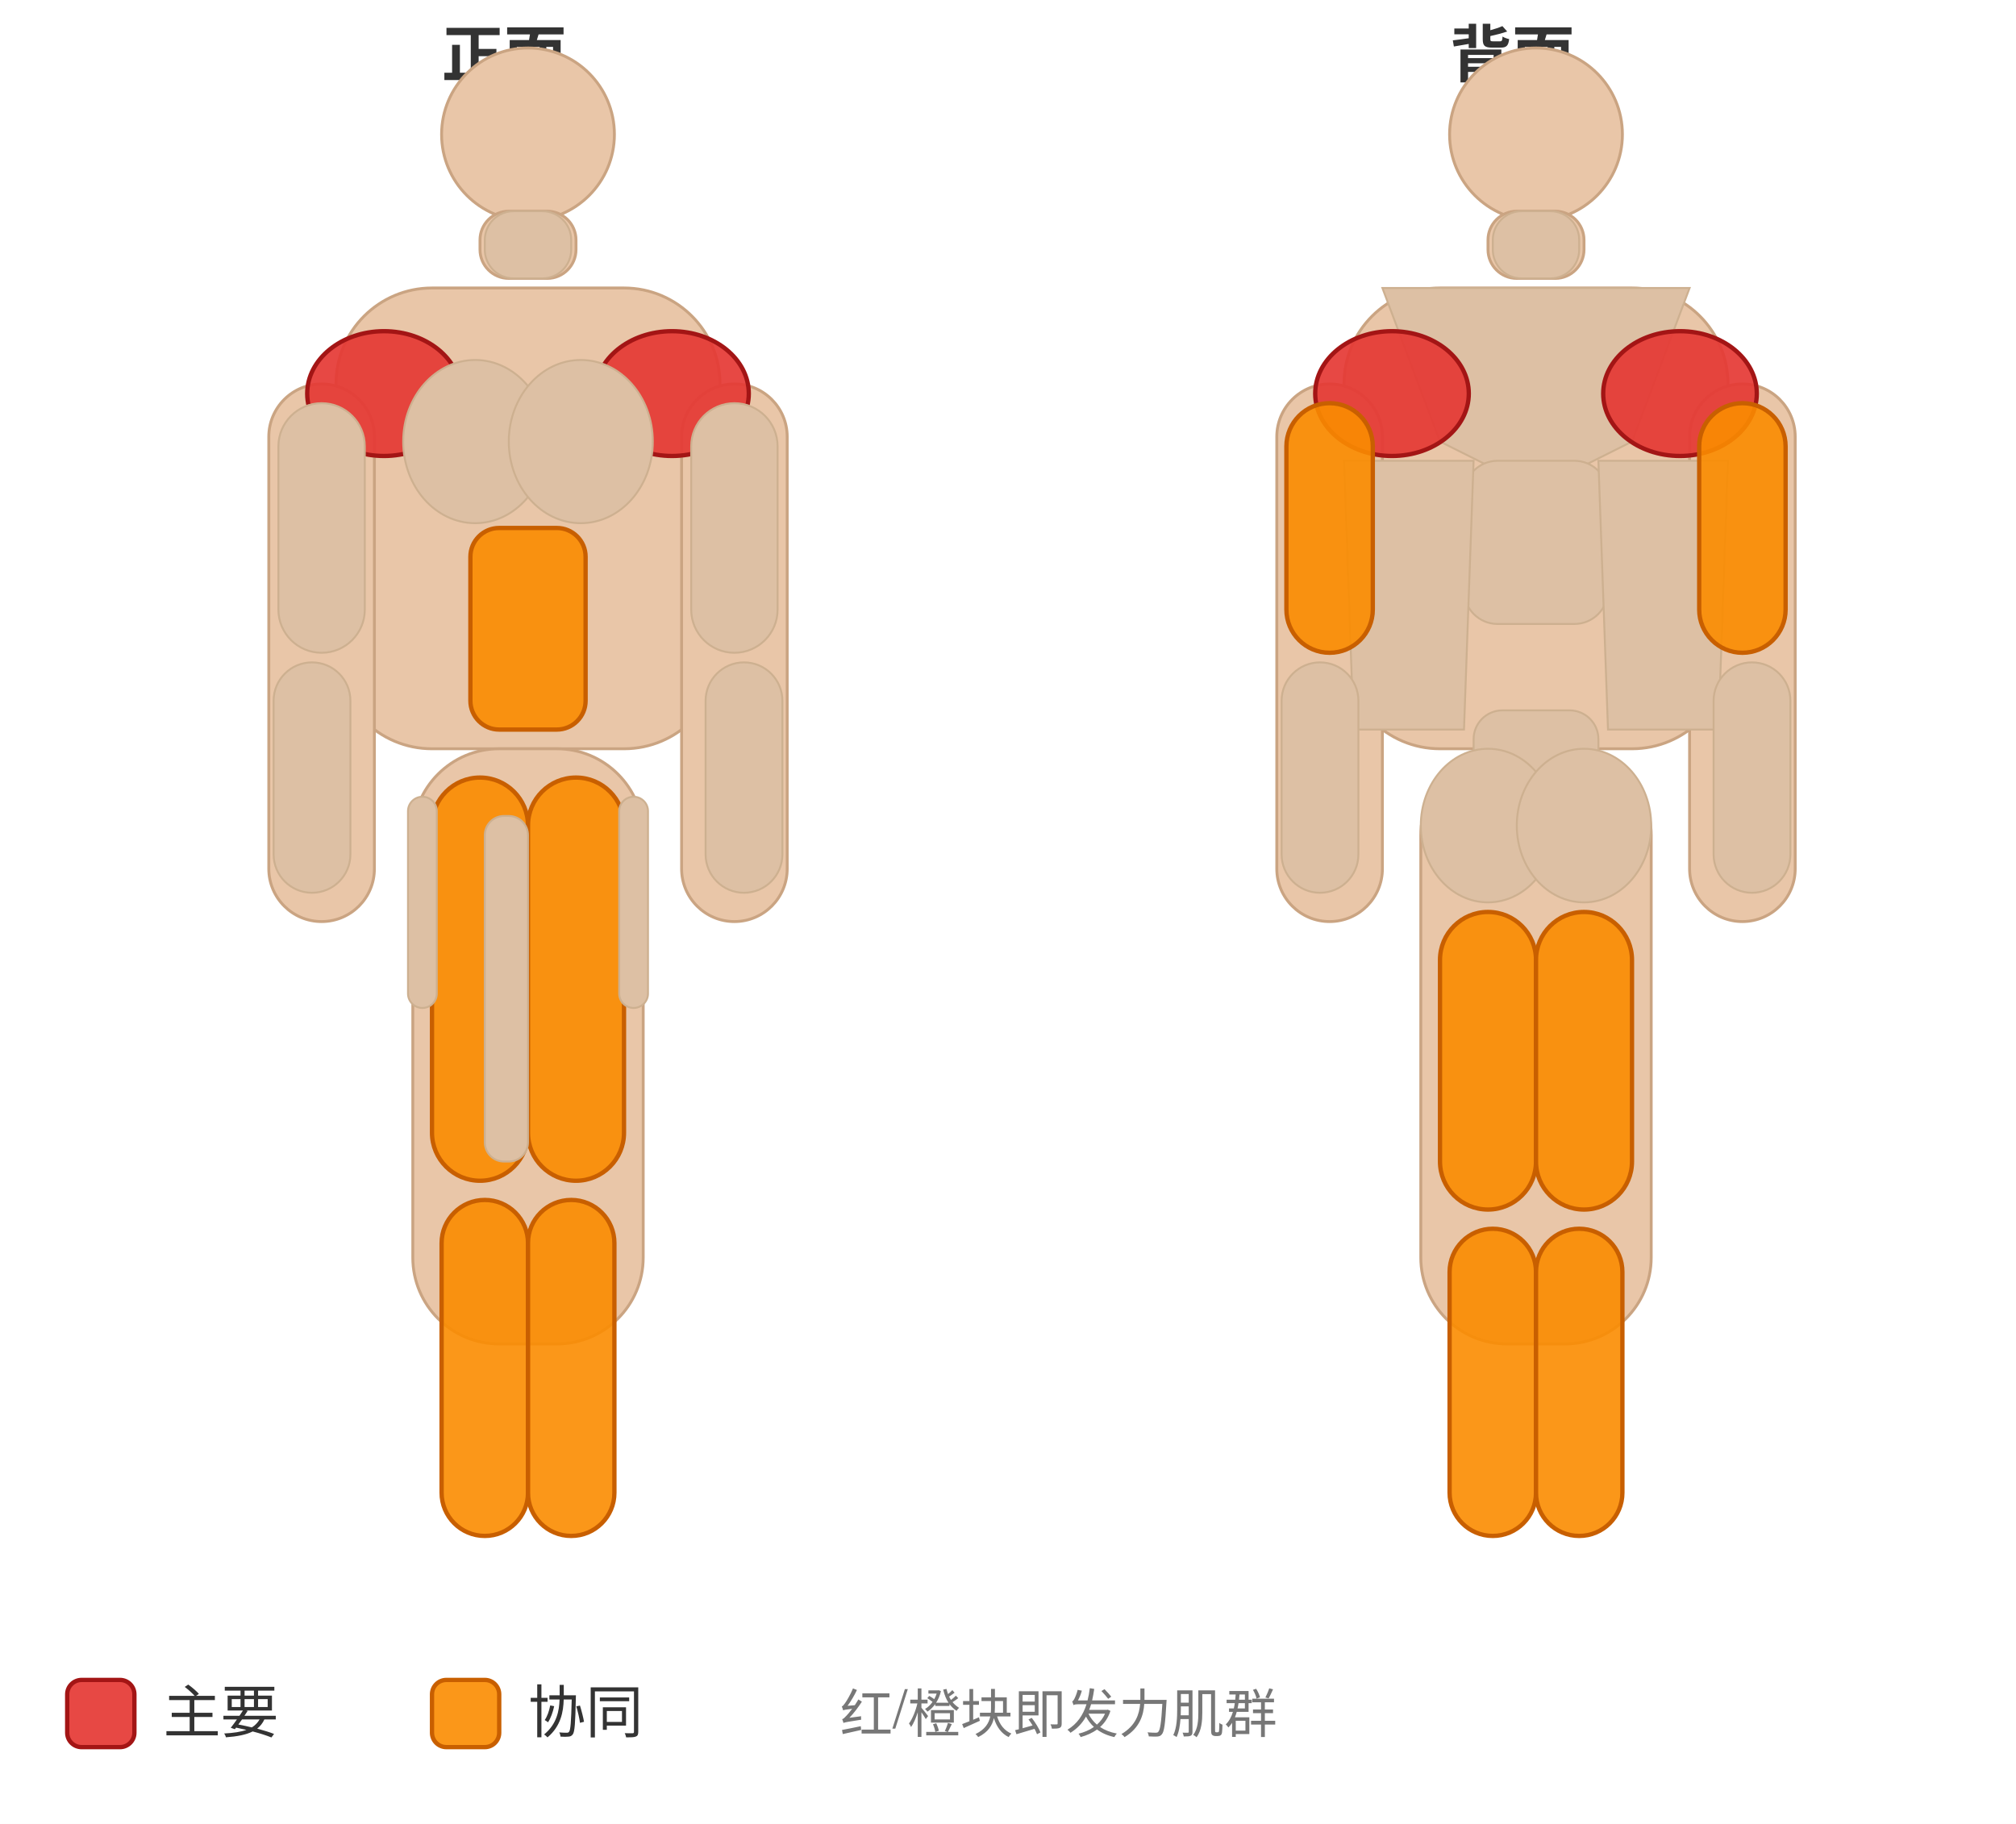
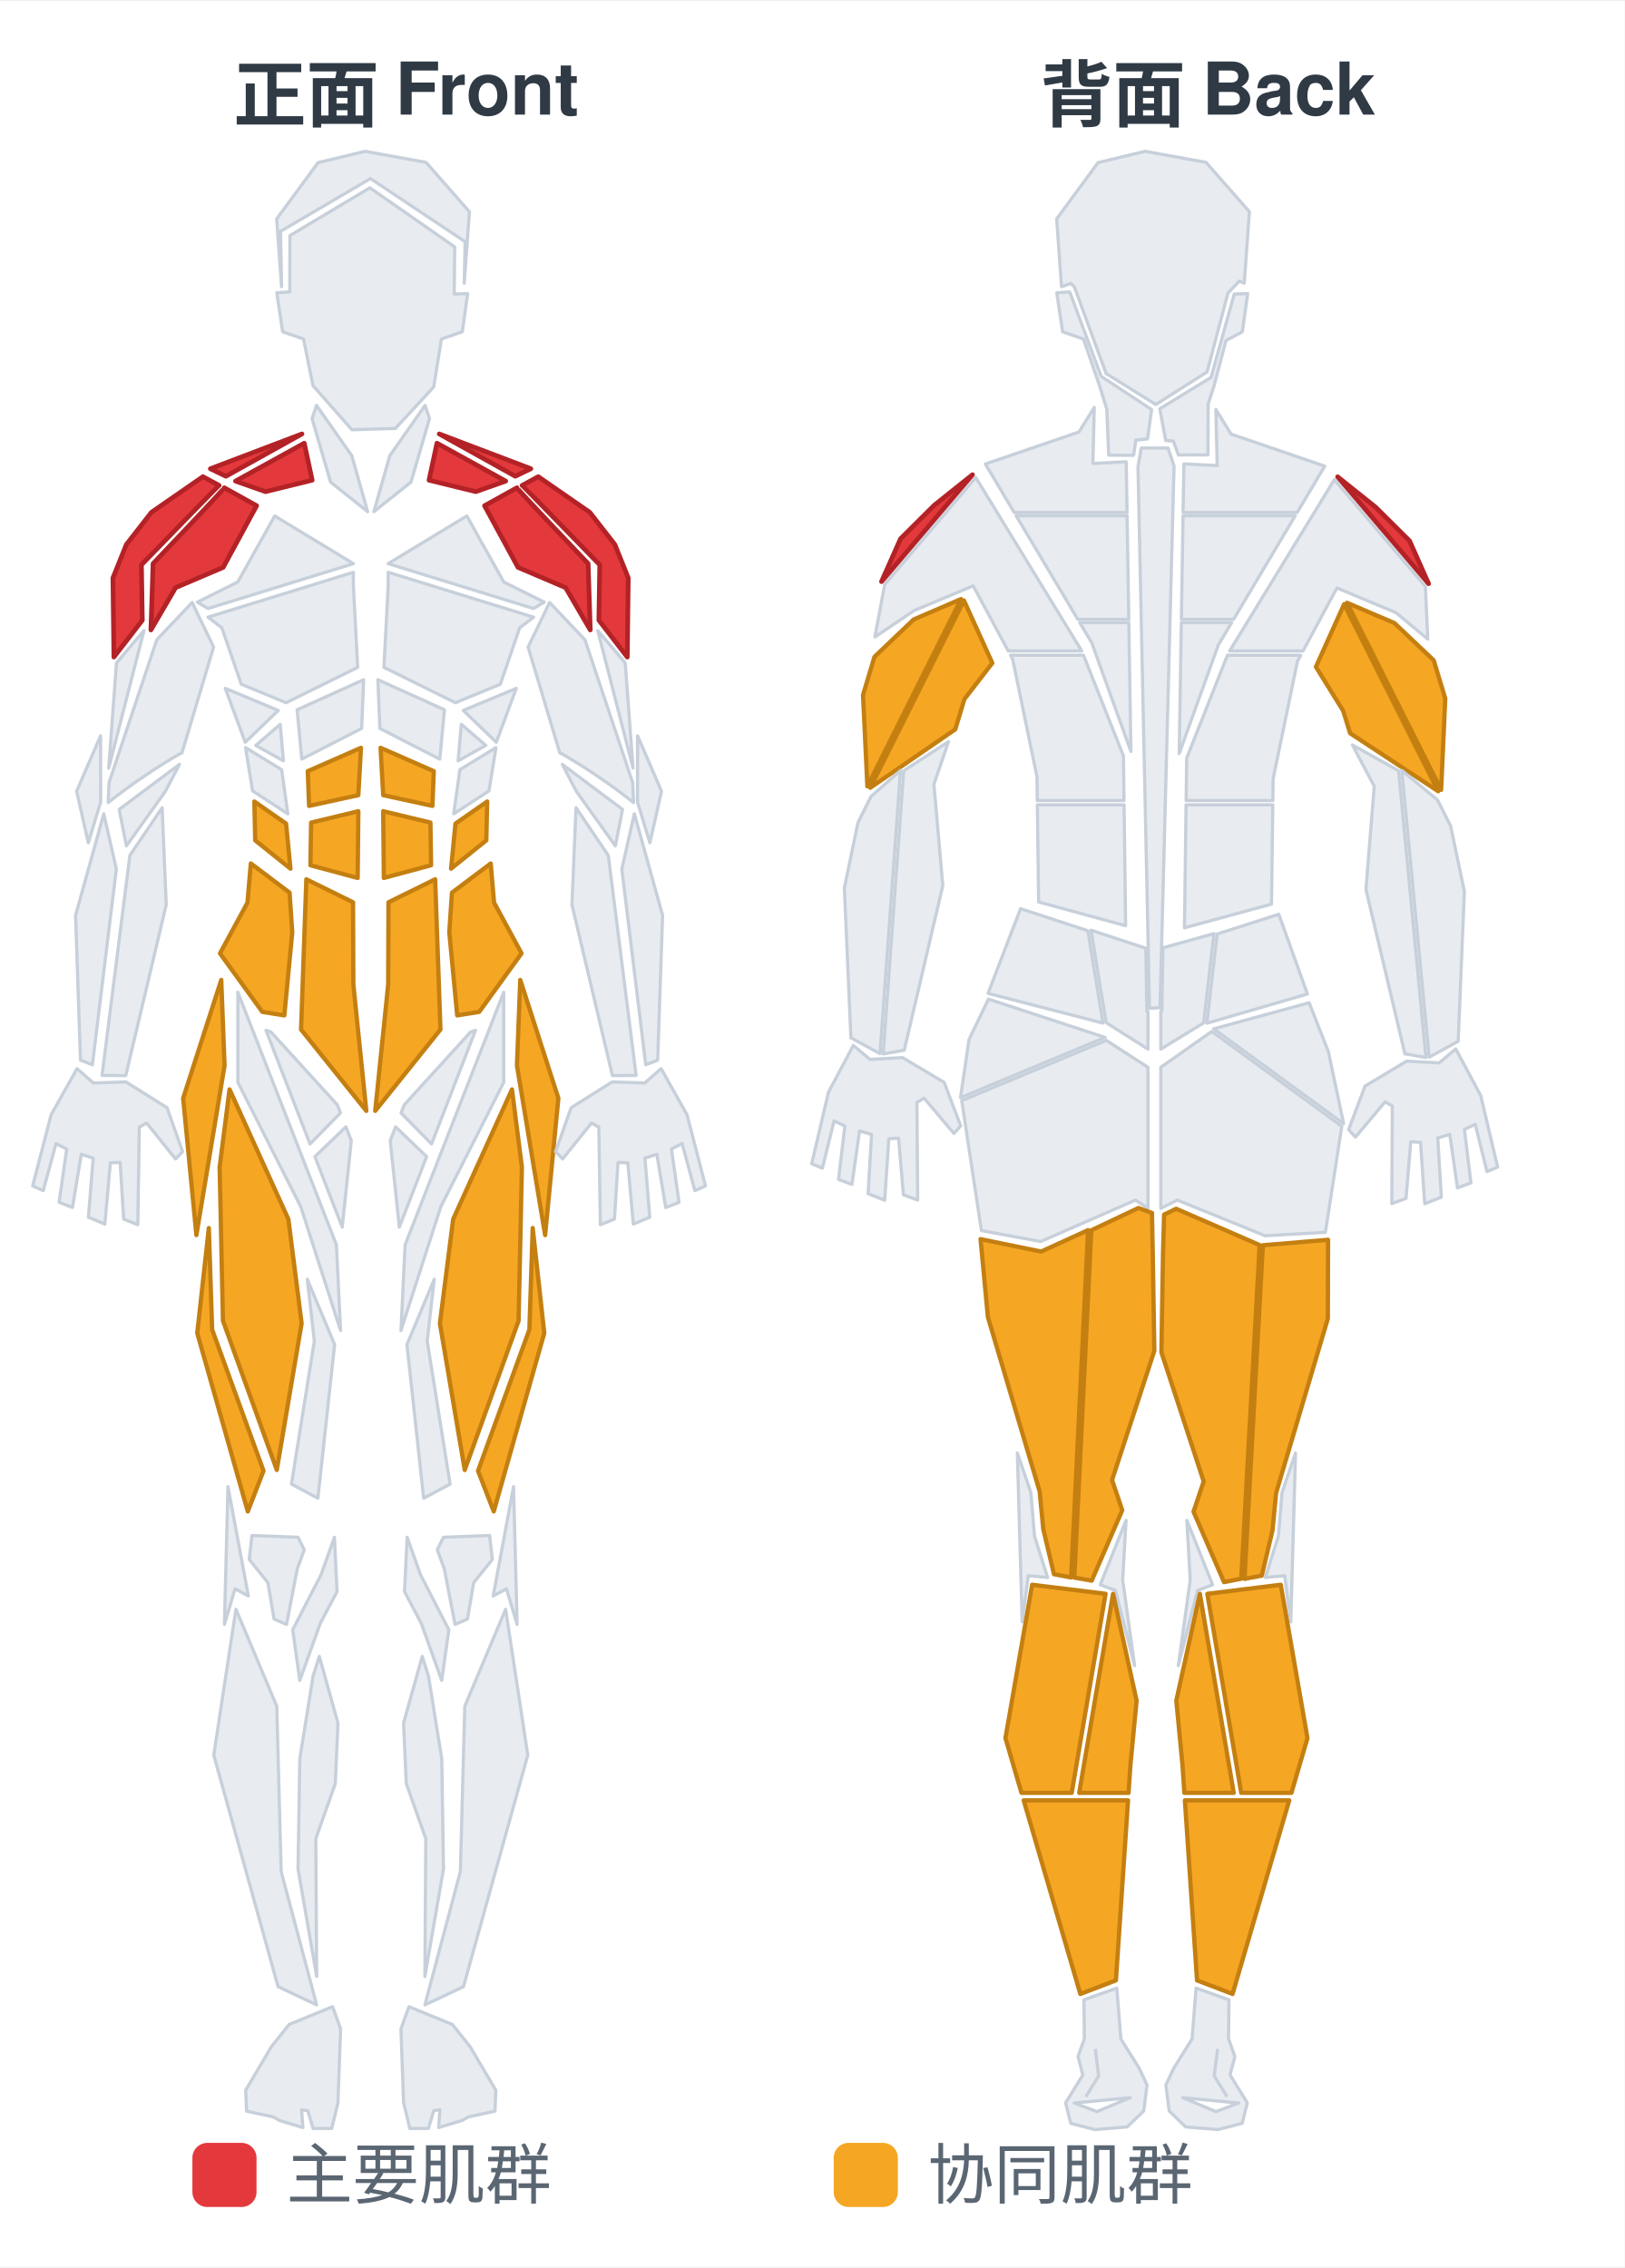
- <svg xmlns="http://www.w3.org/2000/svg" viewBox="0 0 420 380" width="420" height="380" font-family="-apple-system,Segoe UI,Helvetica,Arial,sans-serif">
-   <rect width="420" height="380" fill="#ffffff" />
-   <text x="105" y="16" font-size="13" font-weight="700" text-anchor="middle" fill="#333">正面</text>
-   <text x="315" y="16" font-size="13" font-weight="700" text-anchor="middle" fill="#333">背面</text>
-   <g transform="translate(10,0)">
-     <circle fill="#e9c6a8" stroke="#caa482" stroke-width="0.6" cx="100" cy="28" r="18" />
-     <rect fill="#e9c6a8" stroke="#caa482" stroke-width="0.6" x="90" y="44" width="20" height="14" rx="6" />
-     <rect fill="#e9c6a8" stroke="#caa482" stroke-width="0.6" x="60" y="60" width="80" height="96" rx="20" />
-     <rect fill="#e9c6a8" stroke="#caa482" stroke-width="0.6" x="46" y="80" width="22" height="112" rx="11" />
-     <rect fill="#e9c6a8" stroke="#caa482" stroke-width="0.6" x="132" y="80" width="22" height="112" rx="11" />
-     <rect fill="#e9c6a8" stroke="#caa482" stroke-width="0.6" x="76" y="156" width="48" height="124" rx="18" />
-     <rect fill="#ddc0a4" stroke="#cdb090" stroke-width="0.4" x="91" y="44" width="18" height="14" rx="6" />
-     <ellipse fill="#e53935" fill-opacity="0.92" stroke="#a31515" stroke-width="0.9" cx="70" cy="82" rx="16" ry="13" />
-     <ellipse fill="#e53935" fill-opacity="0.92" stroke="#a31515" stroke-width="0.9" cx="130" cy="82" rx="16" ry="13" />
-     <ellipse fill="#ddc0a4" stroke="#cdb090" stroke-width="0.4" cx="89" cy="92" rx="15" ry="17" />
-     <ellipse fill="#ddc0a4" stroke="#cdb090" stroke-width="0.4" cx="111" cy="92" rx="15" ry="17" />
-     <rect fill="#ddc0a4" stroke="#cdb090" stroke-width="0.4" x="48" y="84" width="18" height="52" rx="9" />
-     <rect fill="#ddc0a4" stroke="#cdb090" stroke-width="0.4" x="134" y="84" width="18" height="52" rx="9" />
-     <rect fill="#ddc0a4" stroke="#cdb090" stroke-width="0.4" x="47" y="138" width="16" height="48" rx="8" />
-     <rect fill="#ddc0a4" stroke="#cdb090" stroke-width="0.4" x="137" y="138" width="16" height="48" rx="8" />
-     <rect fill="#fb8c00" fill-opacity="0.9" stroke="#c85f00" stroke-width="0.9" x="88" y="110" width="24" height="42" rx="6" />
-     <rect fill="#fb8c00" fill-opacity="0.9" stroke="#c85f00" stroke-width="0.9" x="80" y="162" width="20" height="84" rx="10" />
-     <rect fill="#fb8c00" fill-opacity="0.9" stroke="#c85f00" stroke-width="0.9" x="100" y="162" width="20" height="84" rx="10" />
-     <rect fill="#ddc0a4" stroke="#cdb090" stroke-width="0.4" x="91" y="170" width="9" height="72" rx="4" />
-     <rect fill="#ddc0a4" stroke="#cdb090" stroke-width="0.4" x="75" y="166" width="6" height="44" rx="3" />
-     <rect fill="#ddc0a4" stroke="#cdb090" stroke-width="0.4" x="119" y="166" width="6" height="44" rx="3" />
-     <rect fill="#fb8c00" fill-opacity="0.9" stroke="#c85f00" stroke-width="0.9" x="82" y="250" width="18" height="70" rx="9" />
-     <rect fill="#fb8c00" fill-opacity="0.9" stroke="#c85f00" stroke-width="0.9" x="100" y="250" width="18" height="70" rx="9" />
+ <svg xmlns="http://www.w3.org/2000/svg" viewBox="0 0 76 106" width="260" height="363" role="img" font-family="-apple-system,BlinkMacSystemFont,Segoe UI,Helvetica,Arial,sans-serif">
+   <rect width="76" height="106" fill="#ffffff" />
+   <text x="19" y="5.6" font-size="3.4" font-weight="600" text-anchor="middle" fill="#2f3a45">正面 Front</text>
+   <text x="56.5" y="5.6" font-size="3.4" font-weight="600" text-anchor="middle" fill="#2f3a45">背面 Back</text>
+   <g transform="translate(1.5,7)">
+     <path d="m 11.672,6.359 -0.048,-2.591 4.206,-2.468 4.428,2.954 -0.041,1.944 0.242,-3.345 -2.031,-2.311 -2.845,-0.516 -2.204,0.529 -1.936,2.631 z" fill="#e8ecf1" stroke="#c7d0da" stroke-width="0.15" stroke-linejoin="round" />
+     <path d="m 19.749,6.703 0.02,-2.207 -3.967,-2.764 -3.741,2.236 -0.006,2.635 -0.607,0.04 0.274,1.824 0.976,0.339 0.442,2.18 1.822,2.066 2.035,-0.061 1.792,-1.944 0.36,-2.241 0.976,-0.339 0.252,-1.784 z" fill="#e8ecf1" stroke="#c7d0da" stroke-width="0.15" stroke-linejoin="round" />
+     <path d="m 13.305,11.911 1.65,2.352 0.744,2.622 -1.735,-1.384 -0.866,-2.971 z" fill="#e8ecf1" stroke="#c7d0da" stroke-width="0.15" stroke-linejoin="round" />
+     <path d="m 18.385,11.911 -1.65,2.352 -0.745,2.622 1.735,-1.384 0.866,-2.971 z" fill="#e8ecf1" stroke="#c7d0da" stroke-width="0.15" stroke-linejoin="round" />
+     <path d="m 19.048,13.248 3.557,1.979 0.727,-0.351 z m -0.107,0.433 -0.371,1.731 2.185,0.536 1.401,-0.494 z" fill="#e4393c" stroke="#b32226" stroke-width="0.22" stroke-linejoin="round" />
+     <path d="m 22.922,15.657 0.758,-0.41 2.408,1.668 1.174,1.507 0.627,1.563 -0.046,3.702 -1.328,-1.722 0.041,-2.594 -0.488,-0.5 c 0,0 -3.098,-3.191 -3.144,-3.214 z m -0.241,0.109 c -0.001,0.052 3.33,3.547 3.33,3.547 l 0.101,3.104 -1.154,-1.978 -2.225,-0.948 -1.566,-2.885 z" fill="#e4393c" stroke="#b32226" stroke-width="0.22" stroke-linejoin="round" />
+     <path d="m 12.625,13.248 -3.557,1.979 -0.727,-0.351 z m 0.107,0.433 0.371,1.731 -2.185,0.536 -1.401,-0.494 z" fill="#e4393c" stroke="#b32226" stroke-width="0.22" stroke-linejoin="round" />
+     <path d="m 8.75,15.657 -0.758,-0.41 -2.408,1.668 -1.174,1.507 -0.627,1.563 0.046,3.702 1.328,-1.722 -0.041,-2.594 0.488,-0.5 c 0,0 3.098,-3.191 3.144,-3.214 z m 0.241,0.109 c 0.002,0.052 -3.33,3.547 -3.33,3.547 l -0.101,3.104 1.154,-1.978 2.225,-0.948 1.566,-2.885 z" fill="#e4393c" stroke="#b32226" stroke-width="0.22" stroke-linejoin="round" />
+     <path d="m 27.622,30.815 -0.338,1.705 -1.819,-2.544 -0.663,-1.269 z m -2.853,-2.61 c -0.026,-0.014 -0.054,-0.025 -0.082,-0.032 l -1.483,-4.955 1.005,-2.084 1.655,1.745 2.23,6.677 0.042,0.937 c -1.065,-0.842 -2.19,-1.607 -3.364,-2.288 z m 1.694,-5.757 1.649,6.434 -0.365,-4.923 z" fill="#e8ecf1" stroke="#c7d0da" stroke-width="0.15" stroke-linejoin="round" />
+     <path d="m 26.955,32.969 1.301,10.289 -1.108,0.01 -1.894,-7.996 0.192,-4.537 z m 1.22,-1.95 -0.587,2.586 1.119,9.156 0.558,-0.217 0.23,-6.77 z" fill="#e8ecf1" stroke="#c7d0da" stroke-width="0.15" stroke-linejoin="round" />
+     <path d="m 4.075,30.815 0.338,1.705 1.819,-2.544 0.663,-1.269 z m 2.853,-2.61 c 0.026,-0.014 0.054,-0.025 0.082,-0.032 l 1.483,-4.955 -1.005,-2.084 -1.655,1.745 -2.23,6.677 -0.042,0.937 c 1.065,-0.842 2.19,-1.607 3.364,-2.288 z m -1.694,-5.757 -1.649,6.434 0.365,-4.923 z" fill="#e8ecf1" stroke="#c7d0da" stroke-width="0.15" stroke-linejoin="round" />
+     <path d="m 4.575,32.969 -1.301,10.289 1.108,0.01 1.894,-7.996 -0.192,-4.537 z m -1.22,-1.95 0.587,2.586 -1.119,9.156 -0.558,-0.217 -0.23,-6.77 z" fill="#e8ecf1" stroke="#c7d0da" stroke-width="0.15" stroke-linejoin="round" />
+     <path d="m 20.337,17.085 1.729,3.091 1.890,0.94 -0.5,0.3 -6.8, -2.1 z" fill="#e8ecf1" stroke="#c7d0da" stroke-width="0.15" stroke-linejoin="round" />
+     <path d="m 16.66,19.72 6.8,2.1 -0.65,0.5 -0.906,2.638 -2.1,0.865 -3.345,-1.655 0.2,-3.8 z" fill="#e8ecf1" stroke="#c7d0da" stroke-width="0.15" stroke-linejoin="round" />
+     <path d="m 11.351,17.085 -1.729,3.091 -1.890,0.94 0.5,0.3 6.8,-2.1 z" fill="#e8ecf1" stroke="#c7d0da" stroke-width="0.15" stroke-linejoin="round" />
+     <path d="m 15.03,19.72 -6.8,2.1 0.65,0.5 0.906,2.638 2.1,0.865 3.346,-1.655 -0.2,-3.8 z" fill="#e8ecf1" stroke="#c7d0da" stroke-width="0.15" stroke-linejoin="round" />
+     <path d="m 19.642,34.708 1.813,-1.365 0.157,1.833 1.286,2.373 -1.98,2.737 -1.031,0.166 -0.37,-3.888 z" fill="#f5a623" stroke="#c47f11" stroke-width="0.2" stroke-linejoin="round" />
+     <path d="M 19.289,26.152 l -3.112 -1.406 0.094 2.28 2.801 1.436 z M 21.224,27.820 l -1.294 0.721 0.15 -1.709 z M 20.171,26.183 l 2.48 -1.032 -0.934 2.521 z M 21.702,27.921 l -1.69 1.034 -0.289 2.068 1.65 -1.075 z" fill="#e8ecf1" stroke="#c7d0da" stroke-width="0.15" stroke-linejoin="round" />
+     <path d="M 18.791,29.025 l -0.062 1.624 -2.303 -0.5 -0.124 -2.217 z M 18.635,31.429 l 0.031 1.998 -2.21 0.594 -0.031 -3.123 z M 21.290,30.444 l -1.484 1.034 -0.206 2.109 1.649 -1.324 z" fill="#f5a623" stroke="#c47f11" stroke-width="0.2" stroke-linejoin="round" />
+     <path d="m 12.046,34.708 -1.813,-1.365 -0.157,1.833 -1.286,2.374 1.98,2.736 1.031,0.166 0.371,-3.887 z" fill="#f5a623" stroke="#c47f11" stroke-width="0.2" stroke-linejoin="round" />
+     <path d="m 15.636,44.92 -0.606,-5.912 -0.015,-3.849 -2.185,-1.075 -0.247,7.03 z" fill="#f5a623" stroke="#c47f11" stroke-width="0.2" stroke-linejoin="round" />
+     <path d="m 16.052,44.919 0.606,-5.912 0.015,-3.849 2.184,-1.075 0.247,7.03 z" fill="#f5a623" stroke="#c47f11" stroke-width="0.2" stroke-linejoin="round" />
+     <path d="m 12.399,26.152 3.112,-1.406 -0.094,2.28 -2.801,1.436 z m -1.935,1.669 1.294,0.721 -0.15,-1.709 z m 1.053,-1.637 -2.479,-1.033 0.934,2.521 z m -1.532,1.737 1.69,1.034 0.289,2.067 -1.649,-1.075 z" fill="#e8ecf1" stroke="#c7d0da" stroke-width="0.15" stroke-linejoin="round" />
+     <path d="M 12.897,29.025 l 0.062 1.624 2.303 -0.5 0.124 -2.217 z M 13.053,31.430 l -0.031 1.998 2.21 0.594 0.031 -3.123 z M 10.398,30.445 l 1.484 1.034 0.206 2.109 -1.65 -1.324 z" fill="#f5a623" stroke="#c47f11" stroke-width="0.2" stroke-linejoin="round" />
+     <path d="m 14.404,45.04 0.022,-0.028 -0.149,-0.379 -3.102,-3.404 -0.233,-0.083 2.059,5.32 z m -1.173,2.018 1.277,3.299 0.426,-4.049 -0.252,-0.643 z" fill="#e8ecf1" stroke="#c7d0da" stroke-width="0.15" stroke-linejoin="round" />
+     <path d="m 17.284,45.04 -0.022,-0.028 0.149,-0.379 3.102,-3.404 0.232,-0.083 -2.058,5.32 z m 1.173,2.018 -1.277,3.299 -0.426,-4.048 0.252,-0.643 z" fill="#e8ecf1" stroke="#c7d0da" stroke-width="0.15" stroke-linejoin="round" />
+     <path d="m 23.419,50.399 -0.155,4.751 -2.403,6.609 0.736,1.9 2.364,-8.344 z m -0.582,-11.608 -0.155,4.007 1.318,7.932 0.62,-6.403 z m -0.387,5.123 -2.752,6.073 -0.62,4.874 1.162,6.858 2.519,-6.981 0.155,-7.188 z" fill="#f5a623" stroke="#c47f11" stroke-width="0.2" stroke-linejoin="round" />
+     <path d="m 22.063,39.37 v 4.214 l -2.946,5.825 -1.86,5.783 0.194,-4.007 z m -3.249,13.426 -0.065,0.155 -1.213,2.902 0.783,7.188 1.236,-0.661 -1.071,-6.693 z" fill="#e8ecf1" stroke="#c7d0da" stroke-width="0.15" stroke-linejoin="round" />
+     <path d="m 17.256,87.868 0.124,3.452 0.29,1.206 h 0.871 l 0.249,-0.832 0.291,-0.042 -0.062,0.832 1.099,-0.333 0.291,-0.166 1.244,-0.27 0.042,-0.977 -1.203,-2.037 -0.83,-1.04 -2.033,-0.832 z" fill="#e8ecf1" stroke="#c7d0da" stroke-width="0.15" stroke-linejoin="round" />
+     <path d="m 18.251,70.441 0.291,0.915 0.622,3.868 0.083,5.157 -0.871,5.033 0.041,-6.447 -0.912,-2.578 -0.126,-2.828 z m 1.992,2.329 -0.208,7.736 -1.659,6.239 1.805,-0.853 3.008,-10.836 -1.037,-6.821 z" fill="#e8ecf1" stroke="#c7d0da" stroke-width="0.15" stroke-linejoin="round" />
+     <path d="m 21.405,64.784 0.124,1.123 -0.871,1.082 -0.291,1.706 -0.581,0.249 -0.498,-2.579 -0.332,-0.915 0.291,-0.582 z m -3.859,0.083 0.622,1.747 1.327,2.579 -0.332,2.371 -0.954,-2.662 -0.787,-1.497 z m 4.978,-2.37 -0.954,5.116 0.622,-0.333 0.498,1.664 z" fill="#e8ecf1" stroke="#c7d0da" stroke-width="0.15" stroke-linejoin="round" />
+     <path d="m 8.269,50.399 0.155,4.751 2.403,6.61 -0.736,1.9 -2.364,-8.344 z m 0.581,-11.608 0.155,4.007 -1.318,7.932 -0.62,-6.403 z m 0.388,5.122 2.752,6.072 0.62,4.874 -1.162,6.858 -2.519,-6.982 -0.155,-7.188 z" fill="#f5a623" stroke="#c47f11" stroke-width="0.2" stroke-linejoin="round" />
+     <path d="m 9.626,39.369 v 4.214 l 2.945,5.825 1.86,5.783 -0.194,-4.007 z m 3.249,13.426 0.065,0.155 1.213,2.902 -0.783,7.188 -1.236,-0.661 1.071,-6.693 z" fill="#e8ecf1" stroke="#c7d0da" stroke-width="0.15" stroke-linejoin="round" />
+     <path d="m 14.433,87.868 -0.124,3.452 -0.291,1.206 h -0.871 l -0.249,-0.832 -0.291,-0.042 0.062,0.832 -1.099,-0.333 -0.291,-0.166 -1.245,-0.27 -0.041,-0.977 1.203,-2.038 0.83,-1.04 2.033,-0.832 z" fill="#e8ecf1" stroke="#c7d0da" stroke-width="0.15" stroke-linejoin="round" />
+     <path d="m 13.438,70.441 -0.291,0.915 -0.622,3.868 -0.083,5.157 0.872,5.033 -0.042,-6.447 0.913,-2.578 0.124,-2.828 z m -1.992,2.329 0.207,7.736 1.66,6.239 -1.805,-0.853 -3.008,-10.836 1.037,-6.821 z" fill="#e8ecf1" stroke="#c7d0da" stroke-width="0.15" stroke-linejoin="round" />
+     <path d="m 10.284,64.784 -0.124,1.123 0.871,1.082 0.291,1.706 0.581,0.249 0.498,-2.579 0.332,-0.915 -0.291,-0.582 z m 3.859,0.083 -0.622,1.747 -1.328,2.579 0.332,2.371 0.954,-2.662 0.788,-1.496 z m -4.979,-2.371 0.954,5.116 -0.622,-0.333 -0.498,1.664 z" fill="#e8ecf1" stroke="#c7d0da" stroke-width="0.15" stroke-linejoin="round" />
+     <path d="m 3.205,27.37 0.005,3.094 -0.58,1.912 -0.545,-2.412 z" fill="#e8ecf1" stroke="#c7d0da" stroke-width="0.15" stroke-linejoin="round" />
+     <path d="m 4.39,43.563 -1.52,0.051 -0.766,-0.671 -1.213,2.158 -0.862,3.329 0.494,0.221 0.598,-2.202 0.5,0.254 -0.356,2.494 0.624,0.243 0.414,-2.492 0.558,0.179 -0.226,2.766 0.769,0.323 0.258,-2.868 0.458,-0.018 0.166,2.652 0.66,0.263 0.071,-4.566 0.342,-0.194 1.353,1.684 0.328,-0.344 -0.726,-2.055 z" fill="#e8ecf1" stroke="#c7d0da" stroke-width="0.15" stroke-linejoin="round" />
+     <path d="m 28.325,27.37 -0.005,3.094 0.58,1.912 0.545,-2.412 z" fill="#e8ecf1" stroke="#c7d0da" stroke-width="0.15" stroke-linejoin="round" />
+     <path d="m 27.14,43.563 1.52,0.051 0.766,-0.671 1.213,2.158 0.862,3.329 -0.494,0.221 -0.598,-2.202 -0.5,0.254 0.356,2.494 -0.624,0.243 -0.414,-2.492 -0.558,0.179 0.226,2.766 -0.769,0.323 -0.258,-2.868 -0.458,-0.018 -0.166,2.652 -0.66,0.263 -0.071,-4.566 -0.342,-0.194 -1.353,1.684 -0.328,-0.344 0.726,-2.055 z" fill="#e8ecf1" stroke="#c7d0da" stroke-width="0.15" stroke-linejoin="round" />
+     <path d="m 48.157,6.359 0.442,-0.15 0.161,0.164 1.482,4.048 2.324,1.451 2.4,-1.524 0.976,-3.69 0.528,-0.559 0.234,0.098 0.242,-3.345 -2.031,-2.311 -2.845,-0.516 -2.204,0.529 -1.936,2.631 z" fill="#e8ecf1" stroke="#c7d0da" stroke-width="0.15" stroke-linejoin="round" />
+     <path d="m 52.37,12.105 -2.358,-1.55 -1.471,-3.951 -0.607,0.04 0.274,1.824 0.976,0.339 0.761,2.216 0.33,1.068 0.089,2.149 1.164,0.008 0.106,-0.708 0.547,-0.061 z m 1.018,1.476 0.238,0.65 1.381,-0.004 0.01,-2.388 0.26,-0.791 0.572,-2.17 0.764,-0.41 0.252,-1.784 -0.629,0.019 -1.085,3.9 -2.397,1.467 0.277,1.485 z" fill="#e8ecf1" stroke="#c7d0da" stroke-width="0.15" stroke-linejoin="round" />
+     <path d="M 49.625,14.629 L 49.688,12.005 L 48.974,13.157 L 44.594,14.654 L 45.945,16.925 L 51.222,16.925 L 51.183,14.550 Z" fill="#e8ecf1" stroke="#c7d0da" stroke-width="0.15" stroke-linejoin="round" />
+     <path d="M 46.034,17.075 L 48.920,21.925 L 51.303,21.925 L 51.224,17.075 Z" fill="#e8ecf1" stroke="#c7d0da" stroke-width="0.15" stroke-linejoin="round" />
+     <path d="M 49.009,22.075 L 49.572,23.022 L 51.403,28.104 L 51.305,22.075 Z" fill="#e8ecf1" stroke="#c7d0da" stroke-width="0.15" stroke-linejoin="round" />
+     <path d="M 55.439,14.729 L 55.376,12.104 L 56.090,13.256 L 60.470,14.754 L 59.179,16.925 L 53.844,16.925 L 53.881,14.649 Z" fill="#e8ecf1" stroke="#c7d0da" stroke-width="0.15" stroke-linejoin="round" />
+     <path d="M 59.089,17.075 L 56.204,21.925 L 53.763,21.925 L 53.842,17.075 Z" fill="#e8ecf1" stroke="#c7d0da" stroke-width="0.15" stroke-linejoin="round" />
+     <path d="M 56.114,22.075 L 55.492,23.121 L 53.661,28.203 L 53.761,22.075 Z" fill="#e8ecf1" stroke="#c7d0da" stroke-width="0.15" stroke-linejoin="round" />
+     <path d="M 44.144,15.285 L 39.888,20.286 L 39.426,22.749 L 41.263,21.510 L 44.025,20.355 L 45.663,23.400 L 49.103,23.400 Z" fill="#e8ecf1" stroke="#c7d0da" stroke-width="0.15" stroke-linejoin="round" />
+     <path d="M 42.201,16.586 L 40.626,18.152 L 39.736,20.156 L 43.992,15.155 Z" fill="#e4393c" stroke="#b32226" stroke-width="0.22" stroke-linejoin="round" />
+     <path d="M 45.771,23.600 L 45.872,23.789 L 47.009,29.286 L 47.023,30.400 L 51.080,30.400 L 51.053,28.314 L 49.185,23.600 Z" fill="#e8ecf1" stroke="#c7d0da" stroke-width="0.15" stroke-linejoin="round" />
+     <path d="M 47.026,30.600 L 47.086,35.145 L 51.156,36.255 L 51.082,30.600 Z" fill="#e8ecf1" stroke="#c7d0da" stroke-width="0.15" stroke-linejoin="round" />
+     <path d="M 62.863,16.686 L 64.438,18.251 L 65.328,20.255 L 61.073,15.254 Z" fill="#e4393c" stroke="#b32226" stroke-width="0.22" stroke-linejoin="round" />
+     <path d="M 60.921,15.384 L 65.176,20.385 L 65.290,22.849 L 63.801,21.609 L 61.039,20.454 L 59.455,23.400 L 56.022,23.400 Z" fill="#e8ecf1" stroke="#c7d0da" stroke-width="0.15" stroke-linejoin="round" />
+     <path d="M 59.347,23.600 L 59.192,23.888 L 58.055,29.385 L 58.042,30.400 L 53.986,30.400 L 54.012,28.413 L 55.918,23.600 Z" fill="#e8ecf1" stroke="#c7d0da" stroke-width="0.15" stroke-linejoin="round" />
+     <path d="M 58.039,30.600 L 57.979,35.245 L 53.908,36.354 L 53.983,30.600 Z" fill="#e8ecf1" stroke="#c7d0da" stroke-width="0.15" stroke-linejoin="round" />
+     <path d="M 43.593,21.039 L 44.920,23.967 L 43.615,25.653 L 43.186,27.069 L 39.209,29.802 Z" fill="#f5a623" stroke="#c47f11" stroke-width="0.2" stroke-linejoin="round" />
+     <path d="M 43.459,20.972 L 39.075,29.735 L 38.871,25.461 L 39.407,23.674 L 41.242,21.927 Z" fill="#f5a623" stroke="#c47f11" stroke-width="0.2" stroke-linejoin="round" />
+     <path d="M 40.717,42.425 l -1.518,0.086 -0.782,-0.653 -1.162,2.186 -0.784,3.348 0.499,0.209 0.546,-2.216 0.506,0.242 -0.298,2.502 0.629,0.229 0.355,-2.501 0.562,0.165 -0.161,2.771 0.777,0.305 0.191,-2.873 0.457,-0.029 0.228,2.648 0.666,0.248 -0.036,-4.567 0.337,-0.202 1.392,1.651 0.32,-0.351 -0.774,-2.037 z" fill="#e8ecf1" stroke="#c7d0da" stroke-width="0.15" stroke-linejoin="round" />
+     <path d="M 40.775,29.006 L 42.870,27.644 L 42.187,29.635 L 42.603,34.383 L 40.799,42.081 L 39.814,42.253 Z" fill="#e8ecf1" stroke="#c7d0da" stroke-width="0.15" stroke-linejoin="round" />
+     <path d="M 39.665,42.242 L 38.305,41.501 L 37.998,34.491 L 38.635,31.429 L 39.245,30.209 L 40.625,28.994 Z" fill="#e8ecf1" stroke="#c7d0da" stroke-width="0.15" stroke-linejoin="round" />
+     <path d="M 61.376,21.213 L 60.056,24.145 L 61.330,26.199 L 61.657,27.251 L 65.780,29.966 Z" fill="#f5a623" stroke="#c47f11" stroke-width="0.2" stroke-linejoin="round" />
+     <path d="M 61.510,21.146 L 65.914,29.899 L 66.108,25.624 L 65.568,23.839 L 63.729,22.096 Z" fill="#f5a623" stroke="#c47f11" stroke-width="0.2" stroke-linejoin="round" />
+     <path d="M 64.301,42.592 l 1.518,0.083 0.78,-0.655 1.167,2.183 0.792,3.346 -0.498,0.211 -0.551,-2.215 -0.505,0.243 0.304,2.501 -0.629,0.23 -0.361,-2.5 -0.562,0.167 0.168,2.77 -0.776,0.306 -0.197,-2.872 -0.457,-0.028 -0.222,2.648 -0.665,0.249 0.025,-4.567 -0.337,-0.201 -1.388,1.655 -0.321,-0.35 0.77,-2.039 z" fill="#e8ecf1" stroke="#c7d0da" stroke-width="0.15" stroke-linejoin="round" />
+     <path d="M 65.204,42.420 L 63.925,29.007 L 61.764,27.798 L 62.786,29.733 L 62.397,34.555 L 64.219,42.248 Z" fill="#e8ecf1" stroke="#c7d0da" stroke-width="0.15" stroke-linejoin="round" />
+     <path d="M 64.075,28.993 L 65.353,42.405 L 66.712,41.663 L 67.002,34.653 L 66.358,31.591 L 65.745,30.373 Z" fill="#e8ecf1" stroke="#c7d0da" stroke-width="0.15" stroke-linejoin="round" />
+     <path d="m 51.734,14.789 0.539,25.331 0.49,-0.03 0.657,-25.339 -0.281,-0.842 -1.251,-4.9e-4 z" fill="#e8ecf1" stroke="#c7d0da" stroke-width="0.15" stroke-linejoin="round" />
+     <path d="M 52.100,37.310 L 49.537,36.465 L 50.244,40.788 L 52.200,42.030 L 52.200,40.270 L 52.150,40.280 Z" fill="#e8ecf1" stroke="#c7d0da" stroke-width="0.15" stroke-linejoin="round" />
+     <path d="M 49.389,36.490 L 46.240,35.460 L 44.720,39.420 L 50.096,40.812 Z" fill="#e8ecf1" stroke="#c7d0da" stroke-width="0.15" stroke-linejoin="round" />
+     <path d="M 52.800,42.030 L 52.800,40.270 L 52.850,40.260 L 52.900,37.290 L 55.289,36.625 L 54.805,40.801 Z" fill="#e8ecf1" stroke="#c7d0da" stroke-width="0.15" stroke-linejoin="round" />
+     <path d="M 55.439,36.643 L 55.980,36.470 L 58.320,35.720 L 59.660,39.450 L 54.955,40.819 Z" fill="#e8ecf1" stroke="#c7d0da" stroke-width="0.15" stroke-linejoin="round" />
+     <path d="M 50.191,41.481 L 44.740,39.690 L 43.830,41.580 L 43.431,44.301 Z" fill="#e8ecf1" stroke="#c7d0da" stroke-width="0.15" stroke-linejoin="round" />
+     <path d="M 50.249,41.619 L 43.489,44.439 L 44.410,50.520 L 47.180,51.030 L 51.620,49.090 L 52.200,49.480 L 52.200,42.880 Z" fill="#e8ecf1" stroke="#c7d0da" stroke-width="0.15" stroke-linejoin="round" />
+     <path d="M 55.274,41.079 L 61.354,45.519 L 60.640,42.150 L 59.740,39.860 Z" fill="#e8ecf1" stroke="#c7d0da" stroke-width="0.15" stroke-linejoin="round" />
+     <path d="M 55.186,41.201 L 52.800,42.880 L 52.800,49.480 L 53.570,49.090 L 57.680,50.760 L 60.500,50.600 L 61.266,45.641 Z" fill="#e8ecf1" stroke="#c7d0da" stroke-width="0.15" stroke-linejoin="round" />
+     <path d="m 51.176,64.074 -1.206,3.015 0.707,0.266 0.898,3.518 -0.558,-4.012 z m -5.085,-3.15 0.634,1.861 0.168,2.033 0.613,1.931 -0.906,-0.085 -0.285,2.16 z" fill="#e8ecf1" stroke="#c7d0da" stroke-width="0.15" stroke-linejoin="round" />
+     <path d="m 54.019,64.074 1.206,3.015 -0.707,0.266 -0.898,3.518 0.558,-4.012 z m 5.085,-3.15 -0.634,1.861 -0.168,2.033 -0.613,1.931 0.906,-0.085 0.285,2.16 z" fill="#e8ecf1" stroke="#c7d0da" stroke-width="0.15" stroke-linejoin="round" />
+     <path d="M 50.568,67.512 L 51.669,72.509 L 51.379,75.532 L 51.292,76.825 L 48.983,76.825 Z" fill="#f5a623" stroke="#c47f11" stroke-width="0.2" stroke-linejoin="round" />
+     <path d="M 50.218,67.512 L 48.633,76.825 L 46.283,76.825 L 45.533,74.263 L 46.783,67.088 Z" fill="#f5a623" stroke="#c47f11" stroke-width="0.2" stroke-linejoin="round" />
+     <path d="M 46.386,77.175 L 51.269,77.175 L 50.701,85.598 L 49.037,86.233 Z" fill="#f5a623" stroke="#c47f11" stroke-width="0.2" stroke-linejoin="round" />
+     <path d="M 54.628,67.512 L 53.526,72.509 L 53.816,75.532 L 53.903,76.825 L 56.213,76.825 Z" fill="#f5a623" stroke="#c47f11" stroke-width="0.2" stroke-linejoin="round" />
+     <path d="M 54.978,67.512 L 56.563,76.825 L 58.912,76.825 L 59.662,74.263 L 58.412,67.088 Z" fill="#f5a623" stroke="#c47f11" stroke-width="0.2" stroke-linejoin="round" />
+     <path d="M 53.927,77.175 L 58.810,77.175 L 56.158,86.233 L 54.495,85.598 Z" fill="#f5a623" stroke="#c47f11" stroke-width="0.2" stroke-linejoin="round" />
+     <path d="M 50.933,88.341 l 0.852,1.358 0.372,0.792 -0.156,1.218 -0.77,0.744 -1.512,0.125 -1.13,-0.292 -0.242,-0.959 0.808,-1.304 -0.226,-0.86 0.297,-0.842 -0.019,-1.815 1.536,-0.548 z m -1.196,0.468 0.159,1.258 -0.602,0.974 m -0.544,0.295 1.065,0.401 1.553,-0.651 z" fill="#e8ecf1" stroke="#c7d0da" stroke-width="0.15" stroke-linejoin="round" />
+     <path d="M 49.550,50.504 L 51.751,49.461 L 52.389,49.692 L 52.424,51.499 L 52.499,56.145 L 50.521,62.188 L 50.997,63.602 L 49.569,66.897 L 48.755,66.754 Z" fill="#f5a623" stroke="#c47f11" stroke-width="0.2" stroke-linejoin="round" />
+     <path d="M 49.400,50.496 L 48.605,66.746 L 47.803,66.596 L 47.302,64.480 L 47.133,62.723 L 44.712,54.565 L 44.369,50.918 L 47.200,51.500 Z" fill="#f5a623" stroke="#c47f11" stroke-width="0.2" stroke-linejoin="round" />
+     <path d="M 54.262,88.341 l -0.852,1.358 -0.372,0.792 0.156,1.218 0.77,0.744 1.512,0.125 1.13,-0.292 0.242,-0.959 -0.808,-1.304 0.226,-0.86 -0.297,-0.842 0.019,-1.815 -1.536,-0.548 z m 1.196,0.468 -0.159,1.258 0.602,0.974 m 0.544,0.295 -1.065,0.401 -1.553,-0.651 z" fill="#e8ecf1" stroke="#c7d0da" stroke-width="0.15" stroke-linejoin="round" />
+     <path d="M 57.425,51.196 L 56.565,66.806 L 55.759,66.965 L 54.331,63.670 L 54.807,62.256 L 52.829,56.213 L 52.904,51.567 L 52.956,49.769 L 53.520,49.498 Z" fill="#f5a623" stroke="#c47f11" stroke-width="0.2" stroke-linejoin="round" />
+     <path d="M 57.575,51.204 L 60.625,50.950 L 60.616,54.633 L 58.195,62.791 L 58.026,64.547 L 57.525,66.663 L 56.715,66.814 Z" fill="#f5a623" stroke="#c47f11" stroke-width="0.2" stroke-linejoin="round" />
  </g>
-   <g transform="translate(220,0)">
-     <circle fill="#e9c6a8" stroke="#caa482" stroke-width="0.6" cx="100" cy="28" r="18" />
-     <rect fill="#e9c6a8" stroke="#caa482" stroke-width="0.6" x="90" y="44" width="20" height="14" rx="6" />
-     <rect fill="#e9c6a8" stroke="#caa482" stroke-width="0.6" x="60" y="60" width="80" height="96" rx="20" />
-     <rect fill="#e9c6a8" stroke="#caa482" stroke-width="0.6" x="46" y="80" width="22" height="112" rx="11" />
-     <rect fill="#e9c6a8" stroke="#caa482" stroke-width="0.6" x="132" y="80" width="22" height="112" rx="11" />
-     <rect fill="#e9c6a8" stroke="#caa482" stroke-width="0.6" x="76" y="156" width="48" height="124" rx="18" />
-     <rect fill="#ddc0a4" stroke="#cdb090" stroke-width="0.4" x="91" y="44" width="18" height="14" rx="6" />
-     <polygon fill="#ddc0a4" stroke="#cdb090" stroke-width="0.4" points="68,60 132,60 120,92 100,102 80,92" />
-     <ellipse fill="#e53935" fill-opacity="0.92" stroke="#a31515" stroke-width="0.9" cx="70" cy="82" rx="16" ry="13" />
-     <ellipse fill="#e53935" fill-opacity="0.92" stroke="#a31515" stroke-width="0.9" cx="130" cy="82" rx="16" ry="13" />
-     <rect fill="#ddc0a4" stroke="#cdb090" stroke-width="0.4" x="85" y="96" width="30" height="34" rx="7" />
-     <polygon fill="#ddc0a4" stroke="#cdb090" stroke-width="0.4" points="60,96 87,96 85,152 62,152" />
-     <polygon fill="#ddc0a4" stroke="#cdb090" stroke-width="0.4" points="113,96 140,96 138,152 115,152" />
-     <rect fill="#ddc0a4" stroke="#cdb090" stroke-width="0.4" x="87" y="148" width="26" height="18" rx="6" />
-     <rect fill="#fb8c00" fill-opacity="0.9" stroke="#c85f00" stroke-width="0.9" x="48" y="84" width="18" height="52" rx="9" />
-     <rect fill="#fb8c00" fill-opacity="0.9" stroke="#c85f00" stroke-width="0.9" x="134" y="84" width="18" height="52" rx="9" />
-     <rect fill="#ddc0a4" stroke="#cdb090" stroke-width="0.4" x="47" y="138" width="16" height="48" rx="8" />
-     <rect fill="#ddc0a4" stroke="#cdb090" stroke-width="0.4" x="137" y="138" width="16" height="48" rx="8" />
-     <ellipse fill="#ddc0a4" stroke="#cdb090" stroke-width="0.4" cx="90" cy="172" rx="14" ry="16" />
-     <ellipse fill="#ddc0a4" stroke="#cdb090" stroke-width="0.4" cx="110" cy="172" rx="14" ry="16" />
-     <rect fill="#fb8c00" fill-opacity="0.9" stroke="#c85f00" stroke-width="0.9" x="80" y="190" width="20" height="62" rx="10" />
-     <rect fill="#fb8c00" fill-opacity="0.9" stroke="#c85f00" stroke-width="0.9" x="100" y="190" width="20" height="62" rx="10" />
-     <rect fill="#fb8c00" fill-opacity="0.9" stroke="#c85f00" stroke-width="0.9" x="82" y="256" width="18" height="64" rx="9" />
-     <rect fill="#fb8c00" fill-opacity="0.9" stroke="#c85f00" stroke-width="0.9" x="100" y="256" width="18" height="64" rx="9" />
-   </g>
-   <rect x="14" y="350" width="14" height="14" rx="3" fill="#e53935" fill-opacity="0.92" stroke="#a31515" stroke-width="0.9" />
-   <text x="34" y="361" font-size="12" fill="#333">主要</text>
-   <rect x="90" y="350" width="14" height="14" rx="3" fill="#fb8c00" fill-opacity="0.9" stroke="#c85f00" stroke-width="0.9" />
-   <text x="110" y="361" font-size="12" fill="#333">协同</text>
-   <text x="175" y="361" font-size="11" fill="#777">红/橙块即发力肌群</text>
+   <rect x="9" y="100.2" width="3" height="3" rx="0.7" fill="#e4393c" />
+   <text x="13.4" y="102.8" font-size="3.1" fill="#5b6673">主要肌群</text>
+   <rect x="39" y="100.2" width="3" height="3" rx="0.7" fill="#f5a623" />
+   <text x="43.4" y="102.8" font-size="3.1" fill="#5b6673">协同肌群</text>
</svg>
